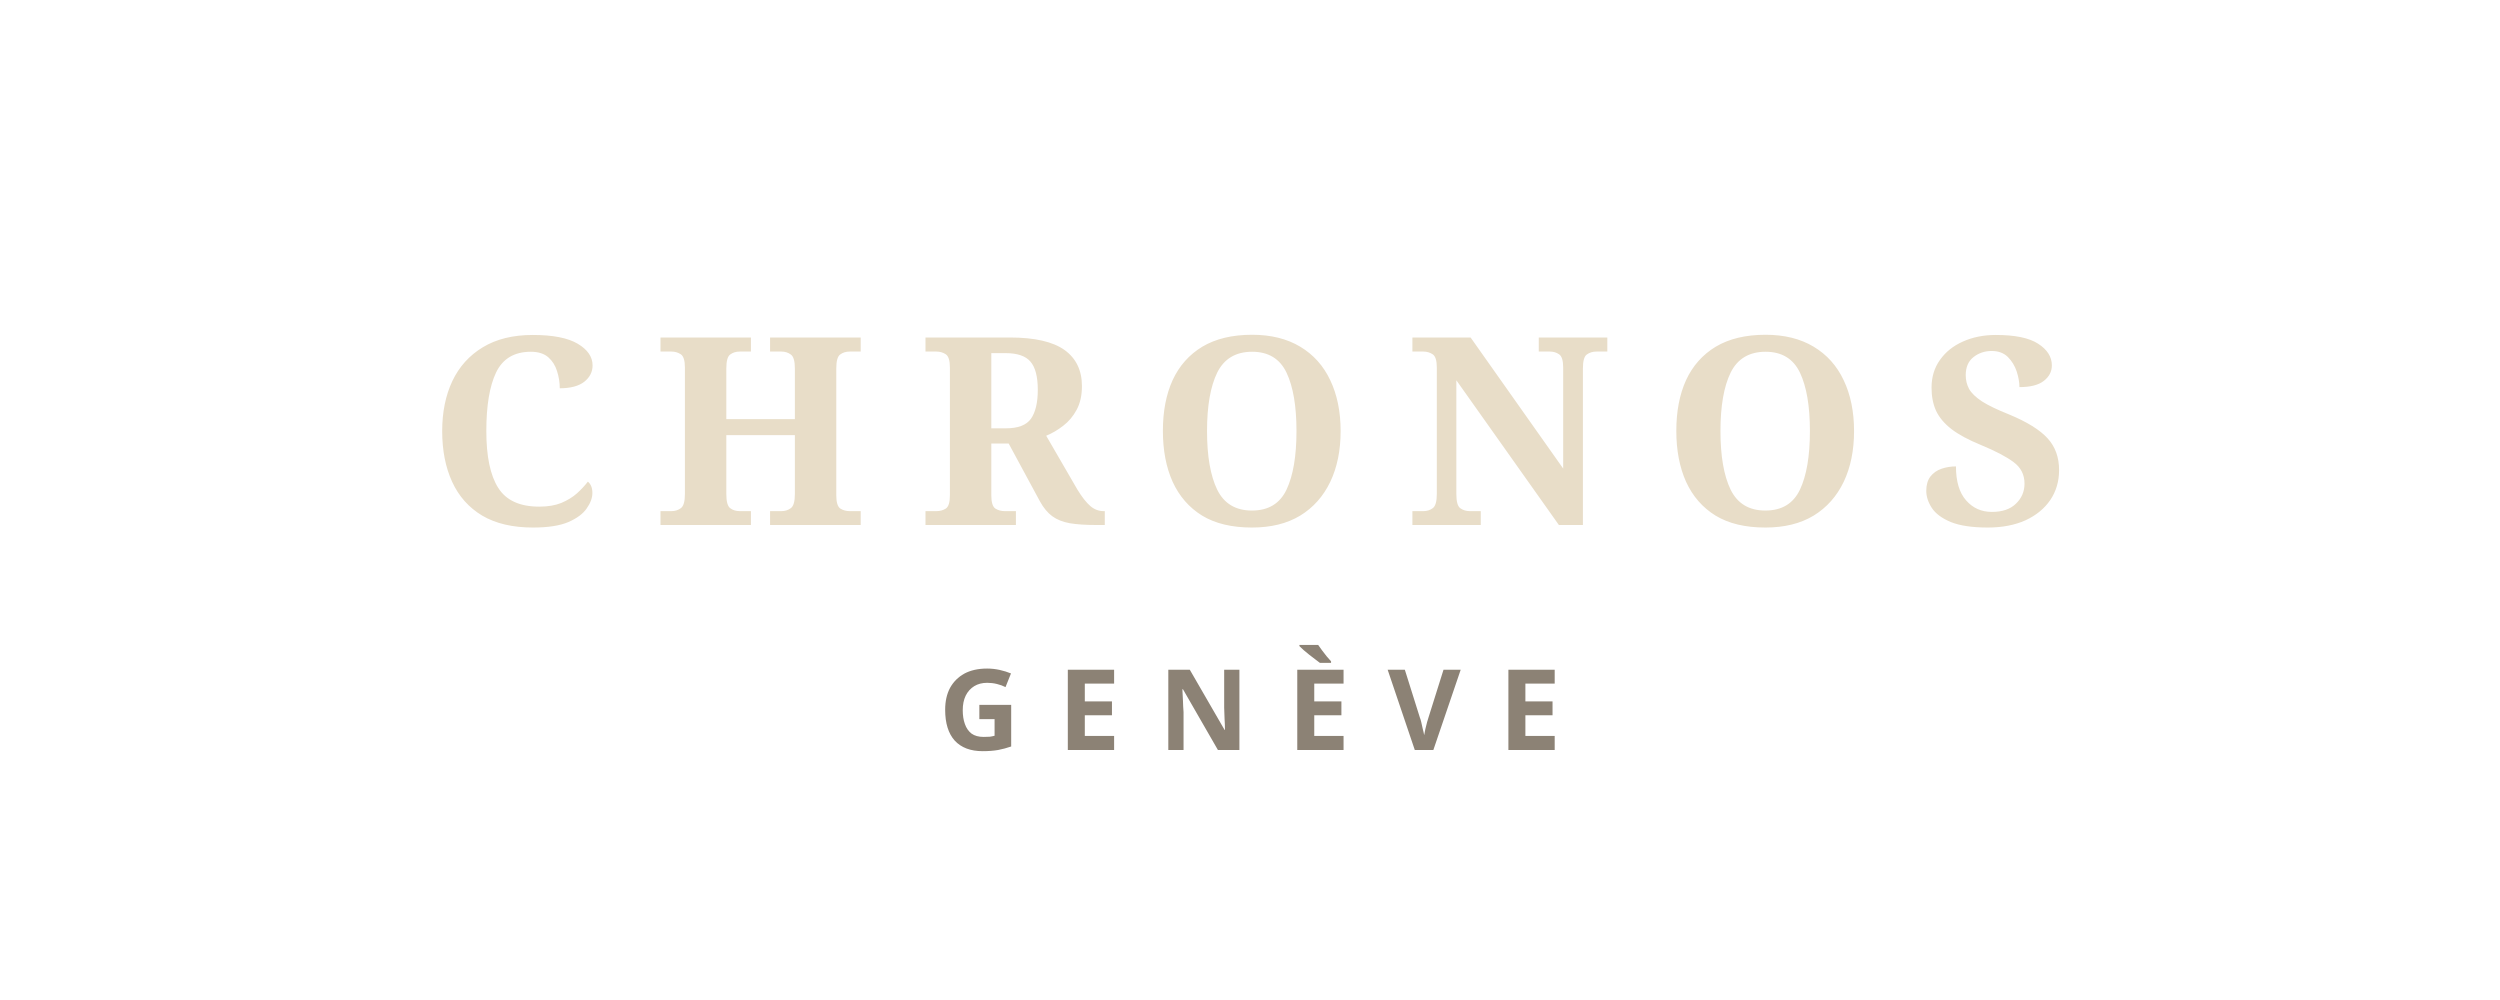
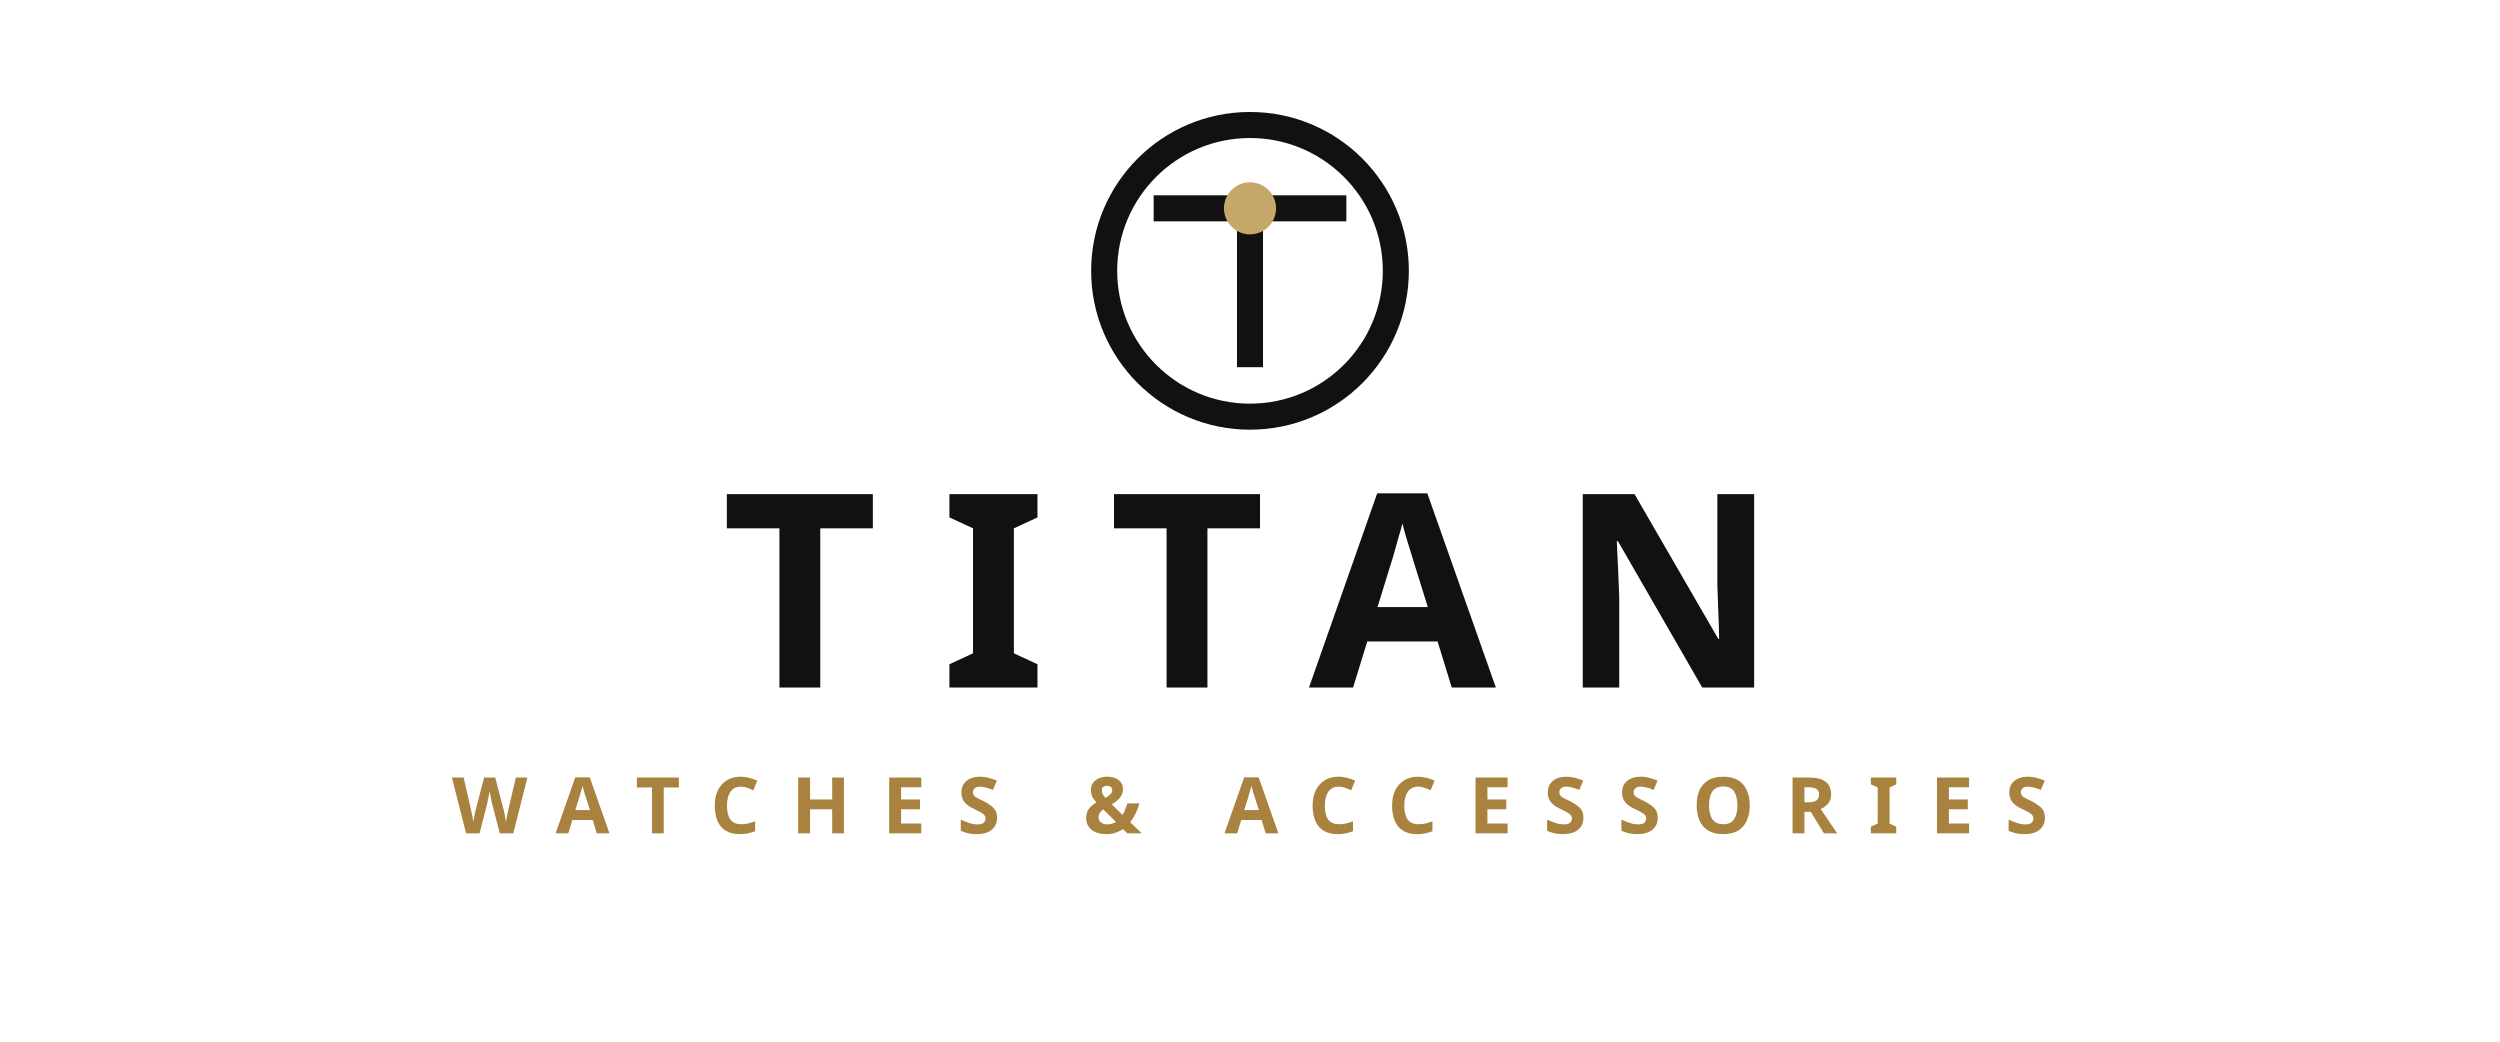
- <svg xmlns="http://www.w3.org/2000/svg" viewBox="0 0 200 80" fill="none">
-   <text x="100" y="42" font-family="'Cormorant Garamond', Georgia, serif" font-size="21" font-weight="600" fill="#E8DDC8" text-anchor="middle" letter-spacing="4">CHRONOS</text>
-   <text x="100" y="60" font-family="'Manrope', sans-serif" font-size="9" font-weight="600" fill="#8C8275" text-anchor="middle" letter-spacing="3">GENÈVE</text>
+ <svg xmlns="http://www.w3.org/2000/svg" viewBox="0 0 240 100" fill="none">
+   <g transform="translate(120, 26)">
+     <circle cx="0" cy="0" r="14" stroke="#121110" stroke-width="2.5" fill="none" />
+     <path d="M-8 -6 L8 -6 M0 -6 L0 8" stroke="#121110" stroke-width="2.5" stroke-linecap="square" />
+     <circle cx="0" cy="-6" r="2.5" fill="#C6A76A" />
+   </g>
+   <text x="120" y="66" font-family="'Manrope', sans-serif" font-size="26" font-weight="800" fill="#121110" text-anchor="middle" letter-spacing="6">TITAN</text>
+   <text x="120" y="80" font-family="'Manrope', sans-serif" font-size="7.5" font-weight="700" fill="#A8823E" text-anchor="middle" letter-spacing="3">WATCHES &amp; ACCESSORIES</text>
</svg>
